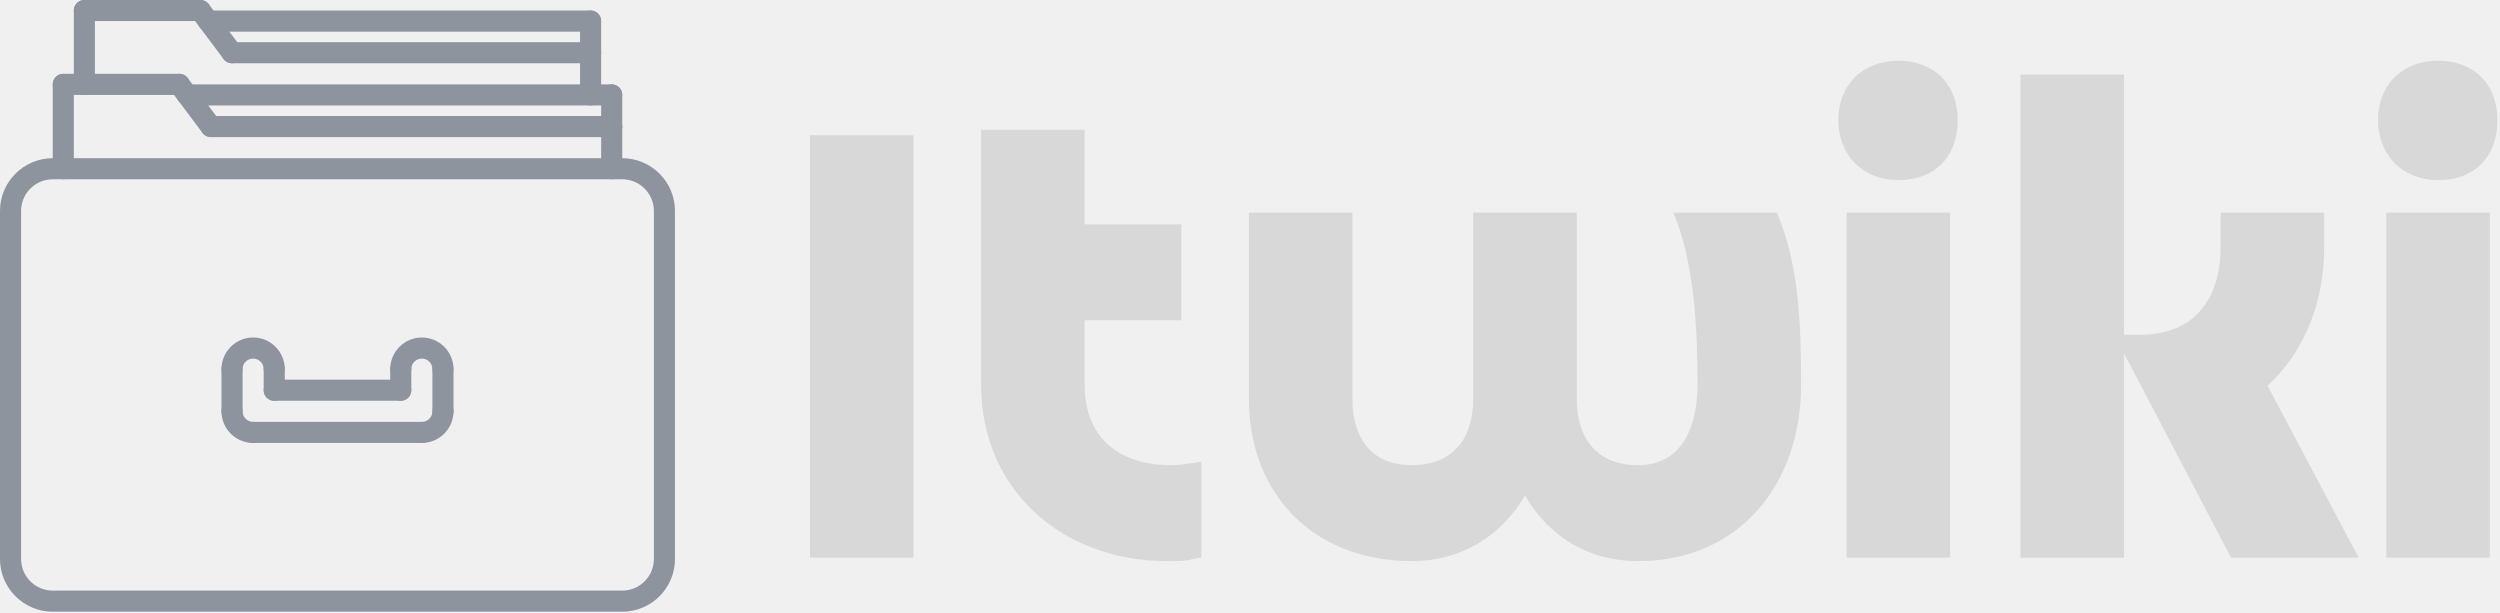
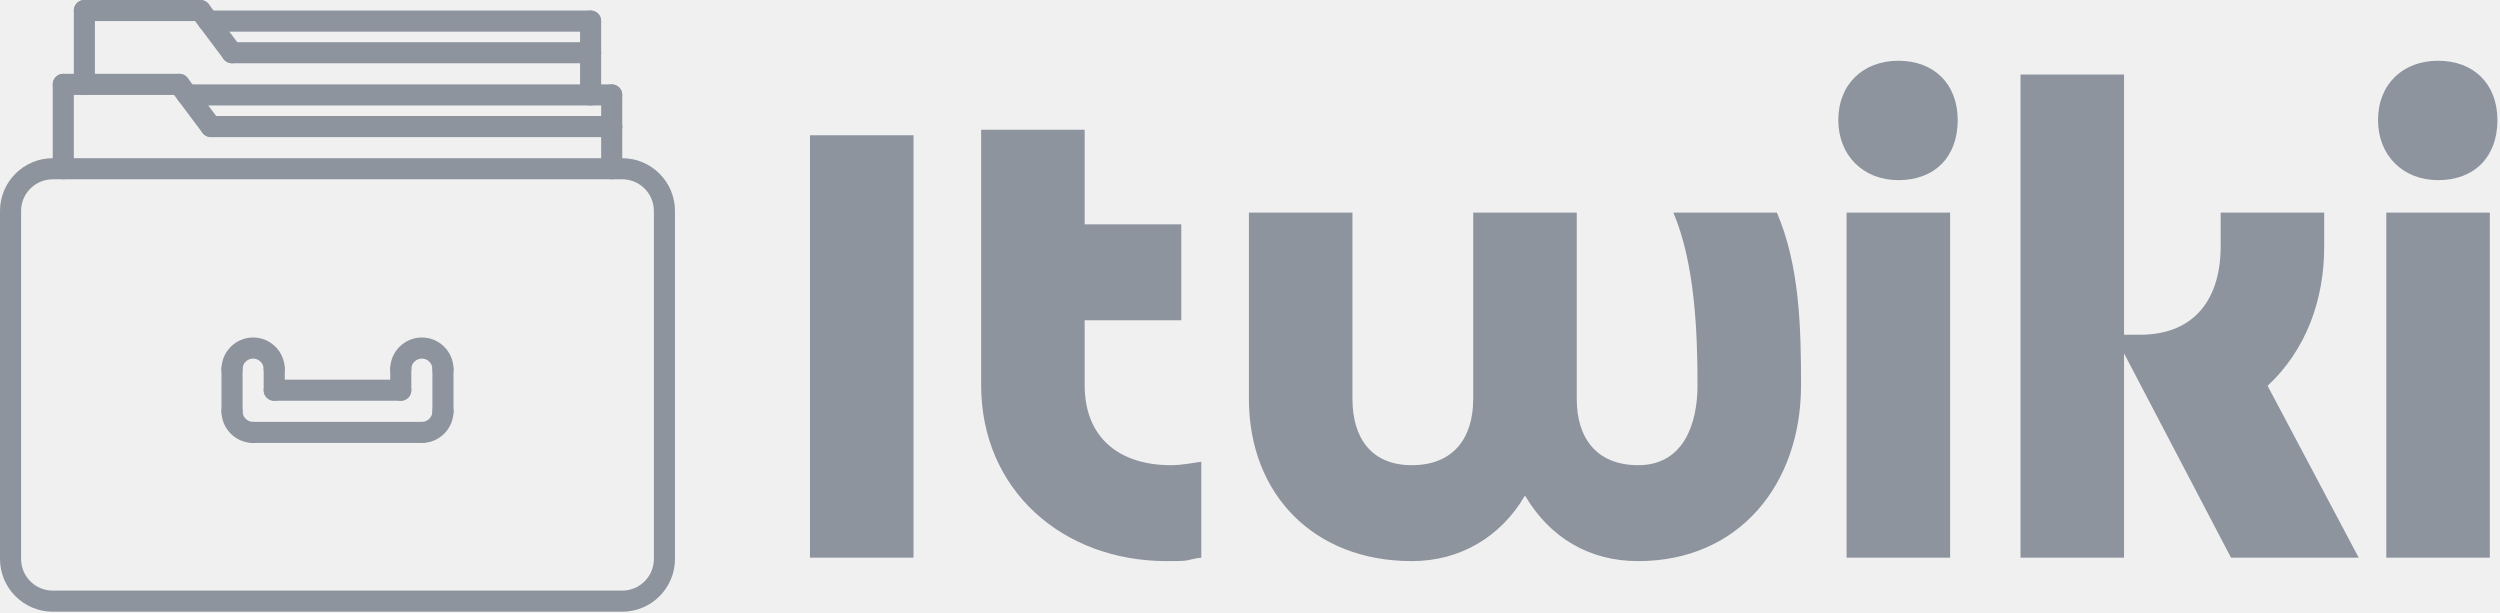
<svg xmlns="http://www.w3.org/2000/svg" width="339" height="83" viewBox="0 0 339 83" fill="none">
  <g clip-path="url(#clip0_214_14)">
    <path d="M84.376 82.946H7.151C3.208 82.946 0 79.739 0 75.796V28.602C0 24.659 3.208 21.452 7.151 21.452H84.376C88.319 21.452 91.527 24.659 91.527 28.602V75.796C91.527 79.739 88.319 82.946 84.376 82.946ZM7.151 24.312C4.785 24.312 2.86 26.237 2.86 28.602V75.796C2.86 78.161 4.785 80.086 7.151 80.086H84.376C86.742 80.086 88.667 78.161 88.667 75.796V28.602C88.667 26.237 86.742 24.312 84.376 24.312H7.151Z" fill="#8D949E" />
    <path d="M8.581 24.312C7.79 24.312 7.151 23.673 7.151 22.882V11.441C7.151 10.65 7.79 10.011 8.581 10.011C9.371 10.011 10.011 10.65 10.011 11.441V22.882C10.011 23.673 9.371 24.312 8.581 24.312Z" fill="#8D949E" />
    <path d="M82.946 24.312C82.156 24.312 81.516 23.673 81.516 22.882V17.161C81.516 16.37 82.156 15.731 82.946 15.731C83.737 15.731 84.376 16.37 84.376 17.161V22.882C84.376 23.673 83.737 24.312 82.946 24.312Z" fill="#8D949E" />
    <path d="M82.946 18.591H28.602C27.811 18.591 27.172 17.952 27.172 17.161C27.172 16.37 27.811 15.731 28.602 15.731H82.946C83.737 15.731 84.376 16.37 84.376 17.161C84.376 17.952 83.737 18.591 82.946 18.591Z" fill="#8D949E" />
    <path d="M28.604 18.591C28.168 18.591 27.74 18.394 27.458 18.019L23.168 12.299C22.693 11.668 22.822 10.772 23.454 10.298C24.084 9.823 24.981 9.951 25.454 10.584L29.745 16.305C30.22 16.935 30.091 17.832 29.459 18.305C29.203 18.498 28.902 18.591 28.604 18.591Z" fill="#8D949E" />
    <path d="M24.312 12.871H8.581C7.79 12.871 7.151 12.232 7.151 11.441C7.151 10.65 7.79 10.011 8.581 10.011H24.312C25.103 10.011 25.742 10.65 25.742 11.441C25.742 12.232 25.103 12.871 24.312 12.871Z" fill="#8D949E" />
    <path d="M82.946 14.301H25.384C24.594 14.301 23.954 13.662 23.954 12.871C23.954 12.08 24.594 11.441 25.384 11.441H82.946C83.737 11.441 84.376 12.08 84.376 12.871C84.376 13.662 83.737 14.301 82.946 14.301Z" fill="#8D949E" />
    <path d="M82.946 18.591C82.156 18.591 81.516 17.952 81.516 17.161V12.871C81.516 12.08 82.156 11.441 82.946 11.441C83.737 11.441 84.376 12.08 84.376 12.871V17.161C84.376 17.952 83.737 18.591 82.946 18.591Z" fill="#8D949E" />
    <path d="M11.441 12.871C10.65 12.871 10.011 12.232 10.011 11.441V1.43C10.011 0.639 10.65 0 11.441 0C12.232 0 12.871 0.639 12.871 1.43V11.441C12.871 12.232 12.232 12.871 11.441 12.871Z" fill="#8D949E" />
    <path d="M80.086 14.301C79.295 14.301 78.656 13.662 78.656 12.871V7.151C78.656 6.36 79.295 5.72 80.086 5.72C80.877 5.72 81.516 6.36 81.516 7.151V12.871C81.516 13.662 80.877 14.301 80.086 14.301Z" fill="#8D949E" />
    <path d="M80.086 8.581H31.462C30.672 8.581 30.032 7.941 30.032 7.151C30.032 6.36 30.672 5.72 31.462 5.72H80.086C80.877 5.72 81.516 6.36 81.516 7.151C81.516 7.941 80.877 8.581 80.086 8.581Z" fill="#8D949E" />
    <path d="M31.464 8.581C31.028 8.581 30.6 8.383 30.318 8.009L26.028 2.288C25.553 1.658 25.682 0.761 26.314 0.287C26.943 -0.187 27.841 -0.06 28.315 0.573L32.605 6.294C33.08 6.925 32.951 7.821 32.319 8.295C32.063 8.488 31.763 8.581 31.464 8.581Z" fill="#8D949E" />
    <path d="M27.172 2.86H11.441C10.65 2.86 10.011 2.221 10.011 1.43C10.011 0.639 10.65 0 11.441 0H27.172C27.963 0 28.602 0.639 28.602 1.43C28.602 2.221 27.963 2.86 27.172 2.86Z" fill="#8D949E" />
    <path d="M80.086 4.29H28.245C27.454 4.29 26.815 3.651 26.815 2.86C26.815 2.069 27.454 1.43 28.245 1.43H80.086C80.877 1.43 81.516 2.069 81.516 2.86C81.516 3.651 80.877 4.29 80.086 4.29Z" fill="#8D949E" />
    <path d="M80.086 8.581C79.295 8.581 78.656 7.941 78.656 7.15V2.86C78.656 2.069 79.295 1.43 80.086 1.43C80.877 1.43 81.516 2.069 81.516 2.86V7.15C81.516 7.941 80.877 8.581 80.086 8.581Z" fill="#8D949E" />
    <path d="M37.183 51.484C36.392 51.484 35.753 50.845 35.753 50.054C35.753 49.264 35.112 48.624 34.323 48.624C33.533 48.624 32.892 49.264 32.892 50.054C32.892 50.845 32.253 51.484 31.462 51.484C30.672 51.484 30.032 50.845 30.032 50.054C30.032 47.688 31.957 45.764 34.323 45.764C36.688 45.764 38.613 47.688 38.613 50.054C38.613 50.845 37.974 51.484 37.183 51.484Z" fill="#8D949E" />
    <path d="M60.065 51.484C59.274 51.484 58.635 50.845 58.635 50.054C58.635 49.264 57.994 48.624 57.204 48.624C56.415 48.624 55.774 49.264 55.774 50.054C55.774 50.845 55.135 51.484 54.344 51.484C53.553 51.484 52.914 50.845 52.914 50.054C52.914 47.688 54.839 45.764 57.204 45.764C59.57 45.764 61.495 47.688 61.495 50.054C61.495 50.845 60.855 51.484 60.065 51.484Z" fill="#8D949E" />
    <path d="M57.204 60.065C56.414 60.065 55.774 59.425 55.774 58.635C55.774 57.844 56.414 57.205 57.204 57.205C57.994 57.205 58.635 56.564 58.635 55.774C58.635 54.983 59.274 54.344 60.065 54.344C60.855 54.344 61.495 54.983 61.495 55.774C61.495 58.14 59.57 60.065 57.204 60.065Z" fill="#8D949E" />
    <path d="M34.323 60.065C31.957 60.065 30.032 58.14 30.032 55.774C30.032 54.983 30.672 54.344 31.462 54.344C32.253 54.344 32.892 54.983 32.892 55.774C32.892 56.564 33.533 57.205 34.323 57.205C35.114 57.205 35.753 57.844 35.753 58.635C35.753 59.425 35.114 60.065 34.323 60.065Z" fill="#8D949E" />
    <path d="M31.462 57.204C30.672 57.204 30.032 56.565 30.032 55.774V50.054C30.032 49.263 30.672 48.624 31.462 48.624C32.253 48.624 32.892 49.263 32.892 50.054V55.774C32.892 56.565 32.253 57.204 31.462 57.204Z" fill="#8D949E" />
    <path d="M60.065 57.204C59.274 57.204 58.635 56.565 58.635 55.774V50.054C58.635 49.263 59.274 48.624 60.065 48.624C60.855 48.624 61.495 49.263 61.495 50.054V55.774C61.495 56.565 60.855 57.204 60.065 57.204Z" fill="#8D949E" />
    <path d="M57.204 60.065H34.323C33.532 60.065 32.892 59.425 32.892 58.635C32.892 57.844 33.532 57.205 34.323 57.205H57.204C57.995 57.205 58.635 57.844 58.635 58.635C58.635 59.425 57.995 60.065 57.204 60.065Z" fill="#8D949E" />
    <path d="M54.344 54.344H37.183C36.392 54.344 35.753 53.705 35.753 52.914C35.753 52.123 36.392 51.484 37.183 51.484H54.344C55.135 51.484 55.774 52.123 55.774 52.914C55.774 53.705 55.135 54.344 54.344 54.344Z" fill="#8D949E" />
    <path d="M54.344 54.344C53.553 54.344 52.914 53.705 52.914 52.914V50.054C52.914 49.263 53.553 48.624 54.344 48.624C55.135 48.624 55.774 49.263 55.774 50.054V52.914C55.774 53.705 55.135 54.344 54.344 54.344Z" fill="#8D949E" />
    <path d="M37.183 54.344C36.392 54.344 35.753 53.705 35.753 52.914V50.054C35.753 49.263 36.392 48.624 37.183 48.624C37.974 48.624 38.613 49.263 38.613 50.054V52.914C38.613 53.705 37.974 54.344 37.183 54.344Z" fill="#8D949E" />
-     <path d="M109.832 18.345H123.87V75.619H109.832V18.345ZM160.182 30.417V43.426H147.08V52.223C147.08 59.429 151.853 63.079 158.778 63.079C159.62 63.079 160.369 62.985 161.024 62.892C161.679 62.798 162.241 62.704 162.896 62.611V75.619C162.053 75.713 161.398 75.9 160.93 75.994C160.369 76.087 159.433 76.087 158.216 76.087C144.085 76.087 133.042 66.448 133.042 52.223V17.596H147.08V30.417H160.182ZM226.908 28.826H240.946C244.035 36.032 244.222 44.455 244.222 52.223C244.222 65.699 235.799 76.087 222.136 76.087C215.491 76.087 210.157 72.905 206.787 67.197C203.512 72.812 197.99 76.087 191.439 76.087C178.15 76.087 169.353 67.009 169.353 54.094V28.826H183.391V54.094C183.391 59.335 185.918 63.079 191.439 63.079C197.055 63.079 199.769 59.429 199.769 54.094V28.826H213.806V54.094C213.806 59.429 216.52 63.079 222.136 63.079C228.312 63.079 230.184 57.464 230.184 52.223C230.184 44.923 229.81 35.658 226.908 28.826ZM250.398 28.826H264.436V75.619H250.398V28.826ZM257.417 24.428C252.645 24.428 249.275 21.059 249.275 16.286C249.275 11.419 252.645 8.237 257.417 8.237C262.284 8.237 265.466 11.419 265.466 16.286C265.466 21.246 262.377 24.428 257.417 24.428ZM301.122 28.826H315.16V33.506C315.16 40.618 312.727 47.45 307.486 52.316L319.839 75.619H302.526L288.02 47.918V75.619H273.982V10.109H288.02V45.391H290.173C297.753 45.391 301.122 40.337 301.122 33.412V28.826ZM323.583 28.826H337.621V75.619H323.583V28.826ZM330.602 24.428C325.829 24.428 322.46 21.059 322.46 16.286C322.46 11.419 325.829 8.237 330.602 8.237C335.468 8.237 338.65 11.419 338.65 16.286C338.65 21.246 335.562 24.428 330.602 24.428Z" fill="#D8D8D8" />
+     <path d="M109.832 18.345H123.87V75.619H109.832V18.345ZM160.182 30.417V43.426H147.08V52.223C147.08 59.429 151.853 63.079 158.778 63.079C159.62 63.079 160.369 62.985 161.024 62.892C161.679 62.798 162.241 62.704 162.896 62.611V75.619C162.053 75.713 161.398 75.9 160.93 75.994C160.369 76.087 159.433 76.087 158.216 76.087C144.085 76.087 133.042 66.448 133.042 52.223V17.596H147.08V30.417H160.182ZM226.908 28.826H240.946C244.035 36.032 244.222 44.455 244.222 52.223C244.222 65.699 235.799 76.087 222.136 76.087C215.491 76.087 210.157 72.905 206.787 67.197C203.512 72.812 197.99 76.087 191.439 76.087C178.15 76.087 169.353 67.009 169.353 54.094V28.826H183.391V54.094C183.391 59.335 185.918 63.079 191.439 63.079C197.055 63.079 199.769 59.429 199.769 54.094V28.826H213.806V54.094C213.806 59.429 216.52 63.079 222.136 63.079C228.312 63.079 230.184 57.464 230.184 52.223C230.184 44.923 229.81 35.658 226.908 28.826ZM250.398 28.826H264.436V75.619H250.398V28.826ZM257.417 24.428C252.645 24.428 249.275 21.059 249.275 16.286C249.275 11.419 252.645 8.237 257.417 8.237C262.284 8.237 265.466 11.419 265.466 16.286C265.466 21.246 262.377 24.428 257.417 24.428ZM301.122 28.826H315.16V33.506C315.16 40.618 312.727 47.45 307.486 52.316L319.839 75.619H302.526L288.02 47.918V75.619H273.982V10.109H288.02V45.391H290.173C297.753 45.391 301.122 40.337 301.122 33.412V28.826ZM323.583 28.826H337.621V75.619H323.583V28.826ZM330.602 24.428C325.829 24.428 322.46 21.059 322.46 16.286C322.46 11.419 325.829 8.237 330.602 8.237C335.468 8.237 338.65 11.419 338.65 16.286C338.65 21.246 335.562 24.428 330.602 24.428Z" fill="#8D949E" />
  </g>
  <defs>
    <clipPath id="clip0_214_14">
      <rect width="338.65" height="82.946" fill="white" />
    </clipPath>
  </defs>
</svg>
